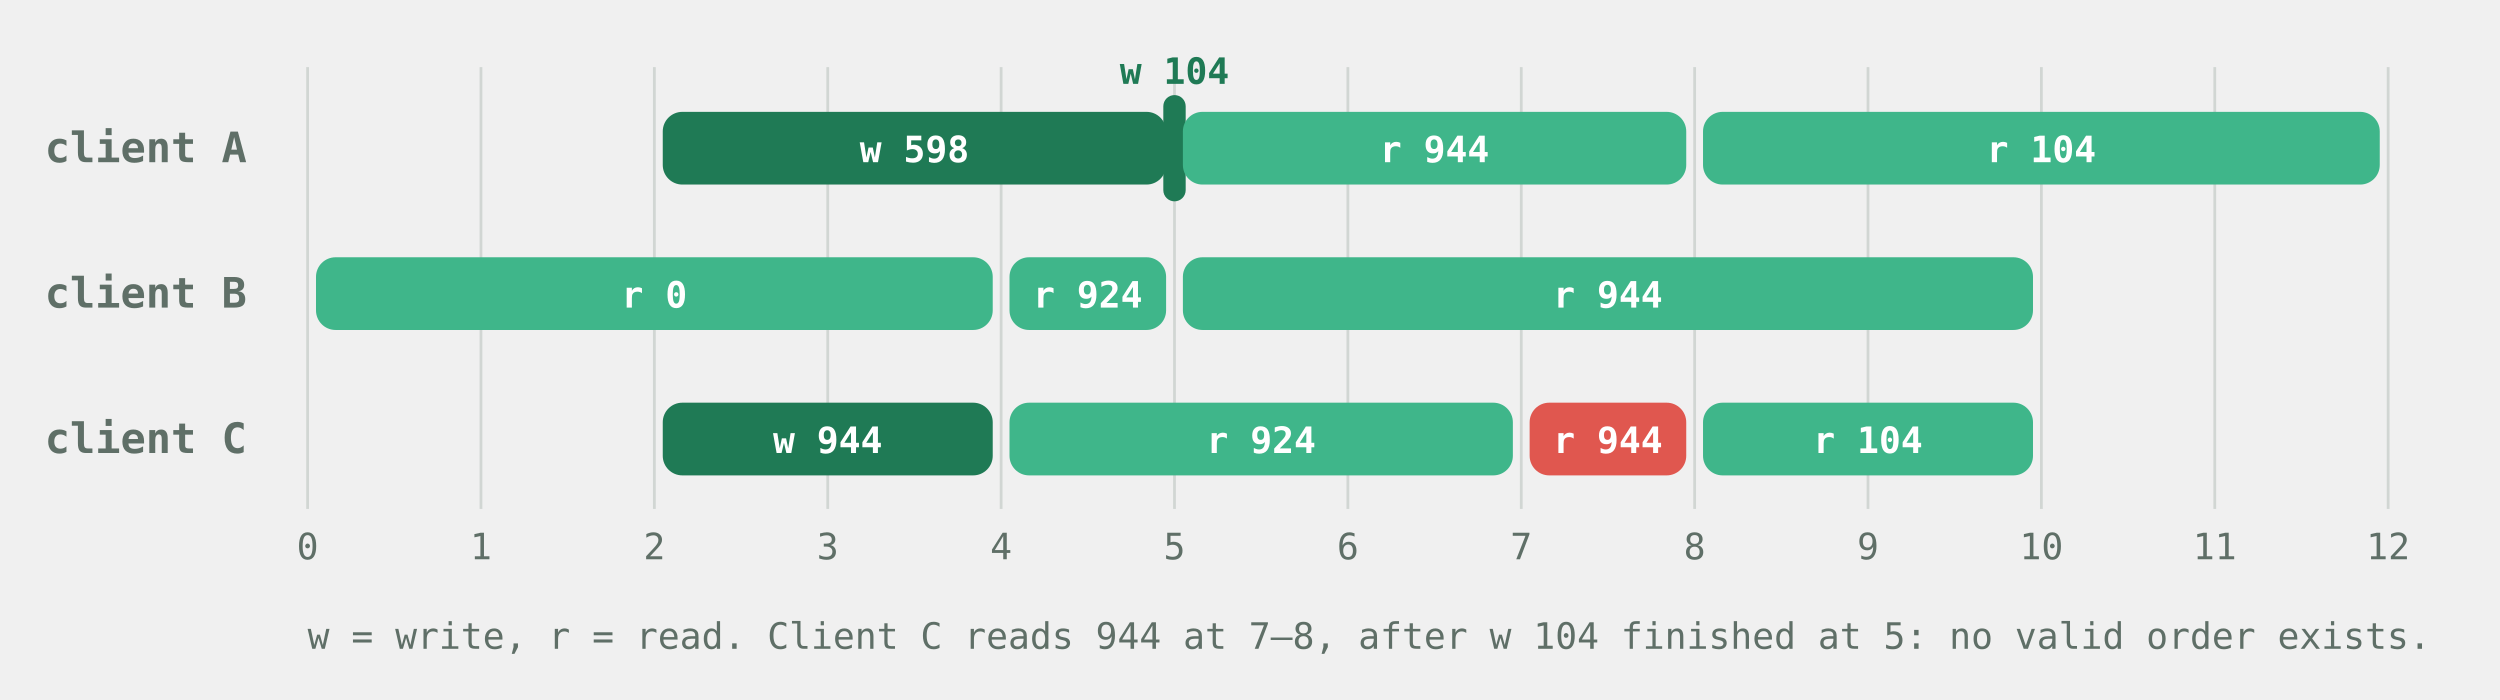
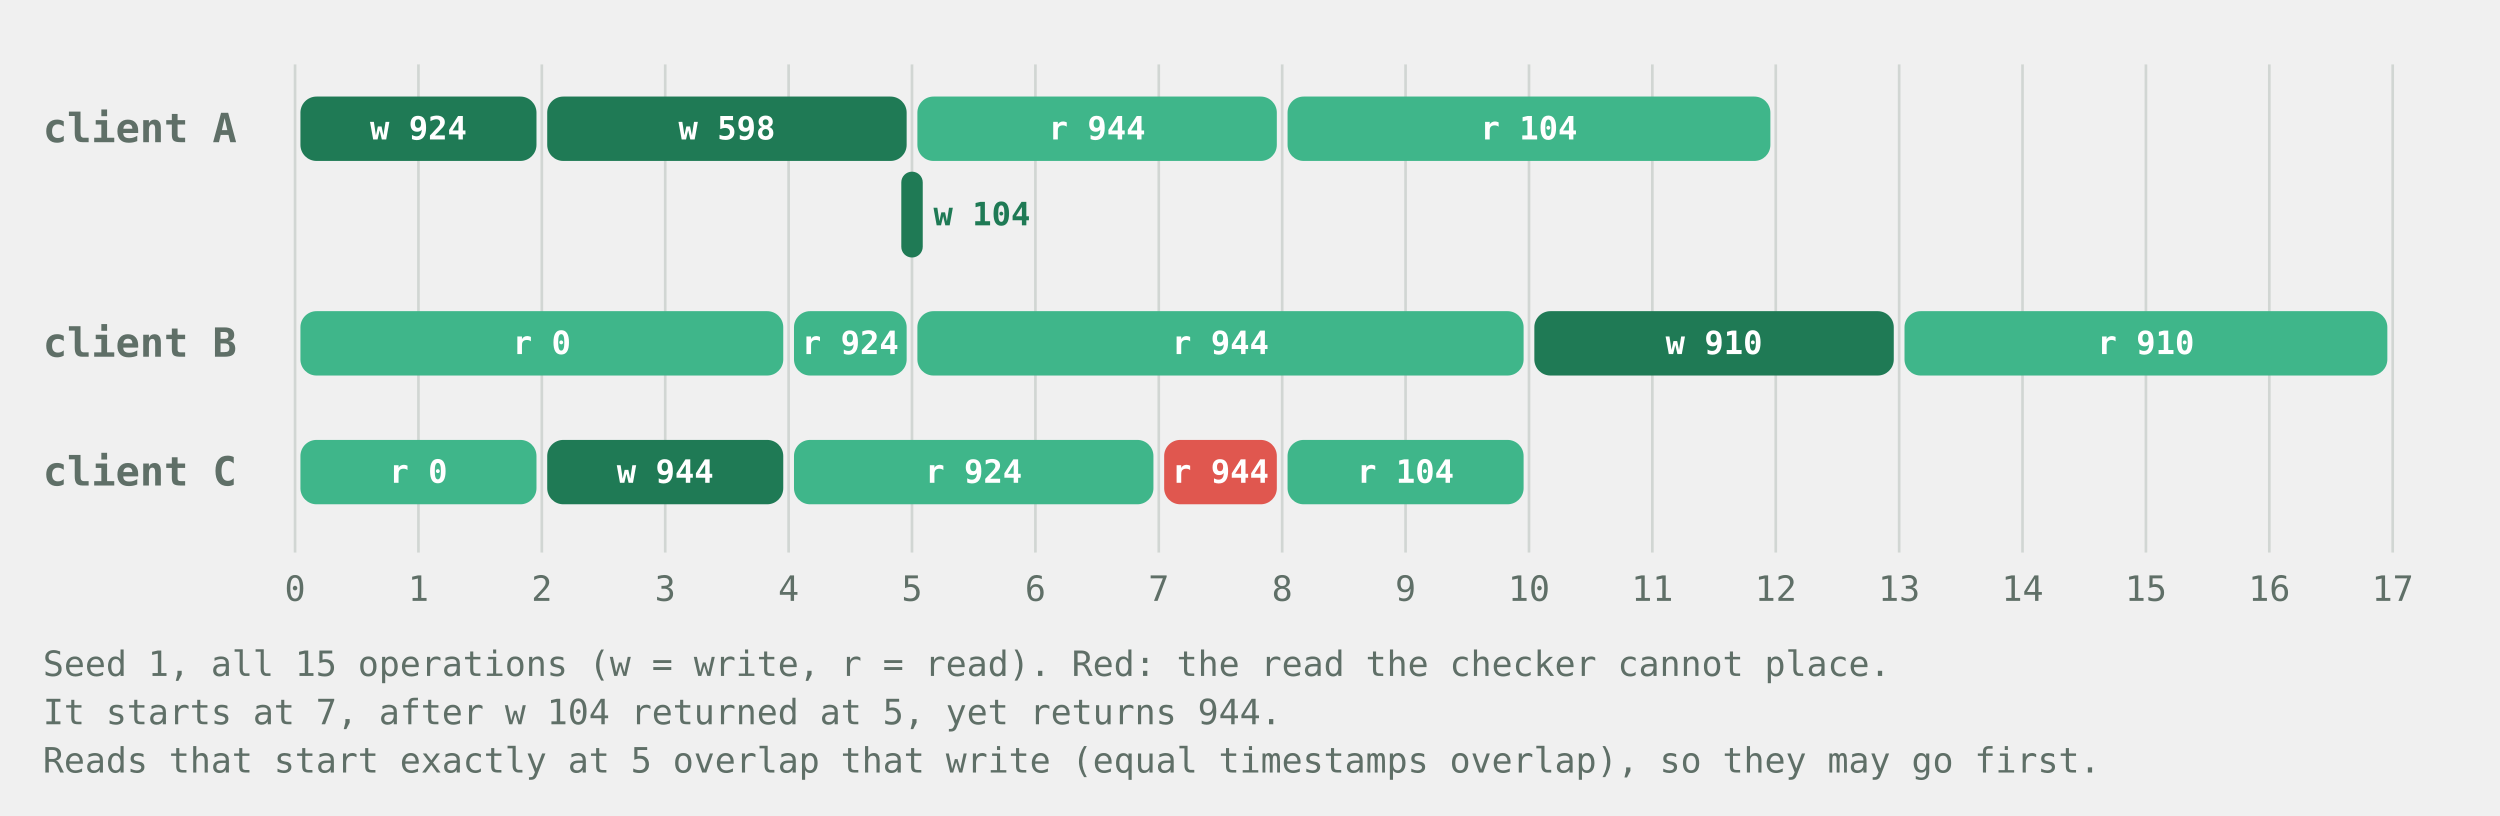
- <svg xmlns="http://www.w3.org/2000/svg" width="894" height="250" viewBox="0 0 894 250" role="img" aria-label="Seed 1: client C reads 944 after write(104) has finished">
-   <style>text{font-family:ui-monospace,SFMono-Regular,Menlo,Consolas,monospace}.lane{fill:#5f6f67;font-size:15px;font-weight:600}.lbl{fill:#fff;font-size:13px;font-weight:600}.ax,.note{fill:#5f6f67;font-size:13px}.g{stroke:#8a9a91;stroke-opacity:.3}.w{fill:#1f7a55}.r{fill:#3fb68a}.x{fill:#e0574f}.pt{fill:#1f7a55}.ptl{fill:#1f7a55;font-size:13px;font-weight:600}@media (prefers-color-scheme:dark){.lane,.ax,.note{fill:#9fb0a7}.ptl{fill:#3fb68a}}</style>
-   <line class="g" x1="110" y1="24" x2="110" y2="182" />
-   <text class="ax" x="110" y="200" text-anchor="middle">0</text>
-   <line class="g" x1="172" y1="24" x2="172" y2="182" />
-   <text class="ax" x="172" y="200" text-anchor="middle">1</text>
-   <line class="g" x1="234" y1="24" x2="234" y2="182" />
-   <text class="ax" x="234" y="200" text-anchor="middle">2</text>
-   <line class="g" x1="296" y1="24" x2="296" y2="182" />
-   <text class="ax" x="296" y="200" text-anchor="middle">3</text>
-   <line class="g" x1="358" y1="24" x2="358" y2="182" />
-   <text class="ax" x="358" y="200" text-anchor="middle">4</text>
-   <line class="g" x1="420" y1="24" x2="420" y2="182" />
-   <text class="ax" x="420" y="200" text-anchor="middle">5</text>
-   <line class="g" x1="482" y1="24" x2="482" y2="182" />
-   <text class="ax" x="482" y="200" text-anchor="middle">6</text>
-   <line class="g" x1="544" y1="24" x2="544" y2="182" />
-   <text class="ax" x="544" y="200" text-anchor="middle">7</text>
-   <line class="g" x1="606" y1="24" x2="606" y2="182" />
-   <text class="ax" x="606" y="200" text-anchor="middle">8</text>
-   <line class="g" x1="668" y1="24" x2="668" y2="182" />
-   <text class="ax" x="668" y="200" text-anchor="middle">9</text>
-   <line class="g" x1="730" y1="24" x2="730" y2="182" />
-   <text class="ax" x="730" y="200" text-anchor="middle">10</text>
-   <line class="g" x1="792" y1="24" x2="792" y2="182" />
-   <text class="ax" x="792" y="200" text-anchor="middle">11</text>
-   <line class="g" x1="854" y1="24" x2="854" y2="182" />
-   <text class="ax" x="854" y="200" text-anchor="middle">12</text>
-   <text class="lane" x="16" y="58">client A</text>
-   <text class="lane" x="16" y="110">client B</text>
-   <text class="lane" x="16" y="162">client C</text>
-   <rect class="r" x="113" y="92" width="242" height="26" rx="7" />
-   <text class="lbl" x="234.0" y="110" text-anchor="middle">r 0</text>
-   <rect class="w" x="237" y="144" width="118" height="26" rx="7" />
-   <text class="lbl" x="296.0" y="162" text-anchor="middle">w 944</text>
-   <rect class="w" x="237" y="40" width="180" height="26" rx="7" />
-   <text class="lbl" x="327.0" y="58" text-anchor="middle">w 598</text>
-   <rect class="r" x="361" y="92" width="56" height="26" rx="7" />
-   <text class="lbl" x="389.0" y="110" text-anchor="middle">r 924</text>
-   <rect class="r" x="361" y="144" width="180" height="26" rx="7" />
-   <text class="lbl" x="451.0" y="162" text-anchor="middle">r 924</text>
-   <rect class="pt" x="416" y="34" width="8" height="38" rx="4" />
-   <text class="ptl" x="420" y="30" text-anchor="middle">w 104</text>
-   <rect class="r" x="423" y="40" width="180" height="26" rx="7" />
-   <text class="lbl" x="513.0" y="58" text-anchor="middle">r 944</text>
-   <rect class="r" x="423" y="92" width="304" height="26" rx="7" />
-   <text class="lbl" x="575.0" y="110" text-anchor="middle">r 944</text>
-   <rect class="x" x="547" y="144" width="56" height="26" rx="7" />
-   <text class="lbl" x="575.0" y="162" text-anchor="middle">r 944</text>
-   <rect class="r" x="609" y="144" width="118" height="26" rx="7" />
-   <text class="lbl" x="668.0" y="162" text-anchor="middle">r 104</text>
-   <rect class="r" x="609" y="40" width="242" height="26" rx="7" />
-   <text class="lbl" x="730.0" y="58" text-anchor="middle">r 104</text>
-   <text class="note" x="110" y="232">w = write, r = read. Client C reads 944 at 7–8, after w 104 finished at 5: no valid order exists.</text>
+ <svg xmlns="http://www.w3.org/2000/svg" width="932" height="304" viewBox="0 0 932 304" role="img" aria-label="Cache demo, seed 1: every operation on a virtual timeline">
+   <style>text{font-family:ui-monospace,SFMono-Regular,Menlo,Consolas,monospace}.lane{fill:#5f6f67;font-size:15px;font-weight:600}.lbl{fill:#fff;font-size:12px;font-weight:600}.ax,.note{fill:#5f6f67;font-size:13px}.g{stroke:#8a9a91;stroke-opacity:.3}.w{fill:#1f7a55}.r{fill:#3fb68a}.x{fill:#e0574f}.ptl{fill:#1f7a55;font-size:12px;font-weight:600}@media (prefers-color-scheme:dark){.lane,.ax,.note{fill:#9fb0a7}.ptl{fill:#3fb68a}}</style>
+   <line class="g" x1="110" y1="24" x2="110" y2="206" />
+   <text class="ax" x="110" y="224" text-anchor="middle">0</text>
+   <line class="g" x1="156" y1="24" x2="156" y2="206" />
+   <text class="ax" x="156" y="224" text-anchor="middle">1</text>
+   <line class="g" x1="202" y1="24" x2="202" y2="206" />
+   <text class="ax" x="202" y="224" text-anchor="middle">2</text>
+   <line class="g" x1="248" y1="24" x2="248" y2="206" />
+   <text class="ax" x="248" y="224" text-anchor="middle">3</text>
+   <line class="g" x1="294" y1="24" x2="294" y2="206" />
+   <text class="ax" x="294" y="224" text-anchor="middle">4</text>
+   <line class="g" x1="340" y1="24" x2="340" y2="206" />
+   <text class="ax" x="340" y="224" text-anchor="middle">5</text>
+   <line class="g" x1="386" y1="24" x2="386" y2="206" />
+   <text class="ax" x="386" y="224" text-anchor="middle">6</text>
+   <line class="g" x1="432" y1="24" x2="432" y2="206" />
+   <text class="ax" x="432" y="224" text-anchor="middle">7</text>
+   <line class="g" x1="478" y1="24" x2="478" y2="206" />
+   <text class="ax" x="478" y="224" text-anchor="middle">8</text>
+   <line class="g" x1="524" y1="24" x2="524" y2="206" />
+   <text class="ax" x="524" y="224" text-anchor="middle">9</text>
+   <line class="g" x1="570" y1="24" x2="570" y2="206" />
+   <text class="ax" x="570" y="224" text-anchor="middle">10</text>
+   <line class="g" x1="616" y1="24" x2="616" y2="206" />
+   <text class="ax" x="616" y="224" text-anchor="middle">11</text>
+   <line class="g" x1="662" y1="24" x2="662" y2="206" />
+   <text class="ax" x="662" y="224" text-anchor="middle">12</text>
+   <line class="g" x1="708" y1="24" x2="708" y2="206" />
+   <text class="ax" x="708" y="224" text-anchor="middle">13</text>
+   <line class="g" x1="754" y1="24" x2="754" y2="206" />
+   <text class="ax" x="754" y="224" text-anchor="middle">14</text>
+   <line class="g" x1="800" y1="24" x2="800" y2="206" />
+   <text class="ax" x="800" y="224" text-anchor="middle">15</text>
+   <line class="g" x1="846" y1="24" x2="846" y2="206" />
+   <text class="ax" x="846" y="224" text-anchor="middle">16</text>
+   <line class="g" x1="892" y1="24" x2="892" y2="206" />
+   <text class="ax" x="892" y="224" text-anchor="middle">17</text>
+   <text class="lane" x="16" y="53">client A</text>
+   <text class="lane" x="16" y="133">client B</text>
+   <text class="lane" x="16" y="181">client C</text>
+   <rect class="w" x="112" y="36" width="88" height="24" rx="6" />
+   <text class="lbl" x="156" y="52" text-anchor="middle">w 924</text>
+   <rect class="r" x="112" y="164" width="88" height="24" rx="6" />
+   <text class="lbl" x="156" y="180" text-anchor="middle">r 0</text>
+   <rect class="r" x="112" y="116" width="180" height="24" rx="6" />
+   <text class="lbl" x="202" y="132" text-anchor="middle">r 0</text>
+   <rect class="w" x="204" y="164" width="88" height="24" rx="6" />
+   <text class="lbl" x="248" y="180" text-anchor="middle">w 944</text>
+   <rect class="w" x="204" y="36" width="134" height="24" rx="6" />
+   <text class="lbl" x="271" y="52" text-anchor="middle">w 598</text>
+   <rect class="r" x="296" y="116" width="42" height="24" rx="6" />
+   <text class="lbl" x="317" y="132" text-anchor="middle">r 924</text>
+   <rect class="w" x="336" y="64" width="8" height="32" rx="4" />
+   <text class="ptl" x="348" y="84">w 104</text>
+   <rect class="r" x="296" y="164" width="134" height="24" rx="6" />
+   <text class="lbl" x="363" y="180" text-anchor="middle">r 924</text>
+   <rect class="r" x="342" y="36" width="134" height="24" rx="6" />
+   <text class="lbl" x="409" y="52" text-anchor="middle">r 944</text>
+   <rect class="x" x="434" y="164" width="42" height="24" rx="6" />
+   <text class="lbl" x="455" y="180" text-anchor="middle">r 944</text>
+   <rect class="r" x="342" y="116" width="226" height="24" rx="6" />
+   <text class="lbl" x="455" y="132" text-anchor="middle">r 944</text>
+   <rect class="r" x="480" y="164" width="88" height="24" rx="6" />
+   <text class="lbl" x="524" y="180" text-anchor="middle">r 104</text>
+   <rect class="r" x="480" y="36" width="180" height="24" rx="6" />
+   <text class="lbl" x="570" y="52" text-anchor="middle">r 104</text>
+   <rect class="w" x="572" y="116" width="134" height="24" rx="6" />
+   <text class="lbl" x="639" y="132" text-anchor="middle">w 910</text>
+   <rect class="r" x="710" y="116" width="180" height="24" rx="6" />
+   <text class="lbl" x="800" y="132" text-anchor="middle">r 910</text>
+   <text class="note" x="16" y="252">Seed 1, all 15 operations (w = write, r = read). Red: the read the checker cannot place.</text>
+   <text class="note" x="16" y="270">It starts at 7, after w 104 returned at 5, yet returns 944.</text>
+   <text class="note" x="16" y="288">Reads that start exactly at 5 overlap that write (equal timestamps overlap), so they may go first.</text>
</svg>
